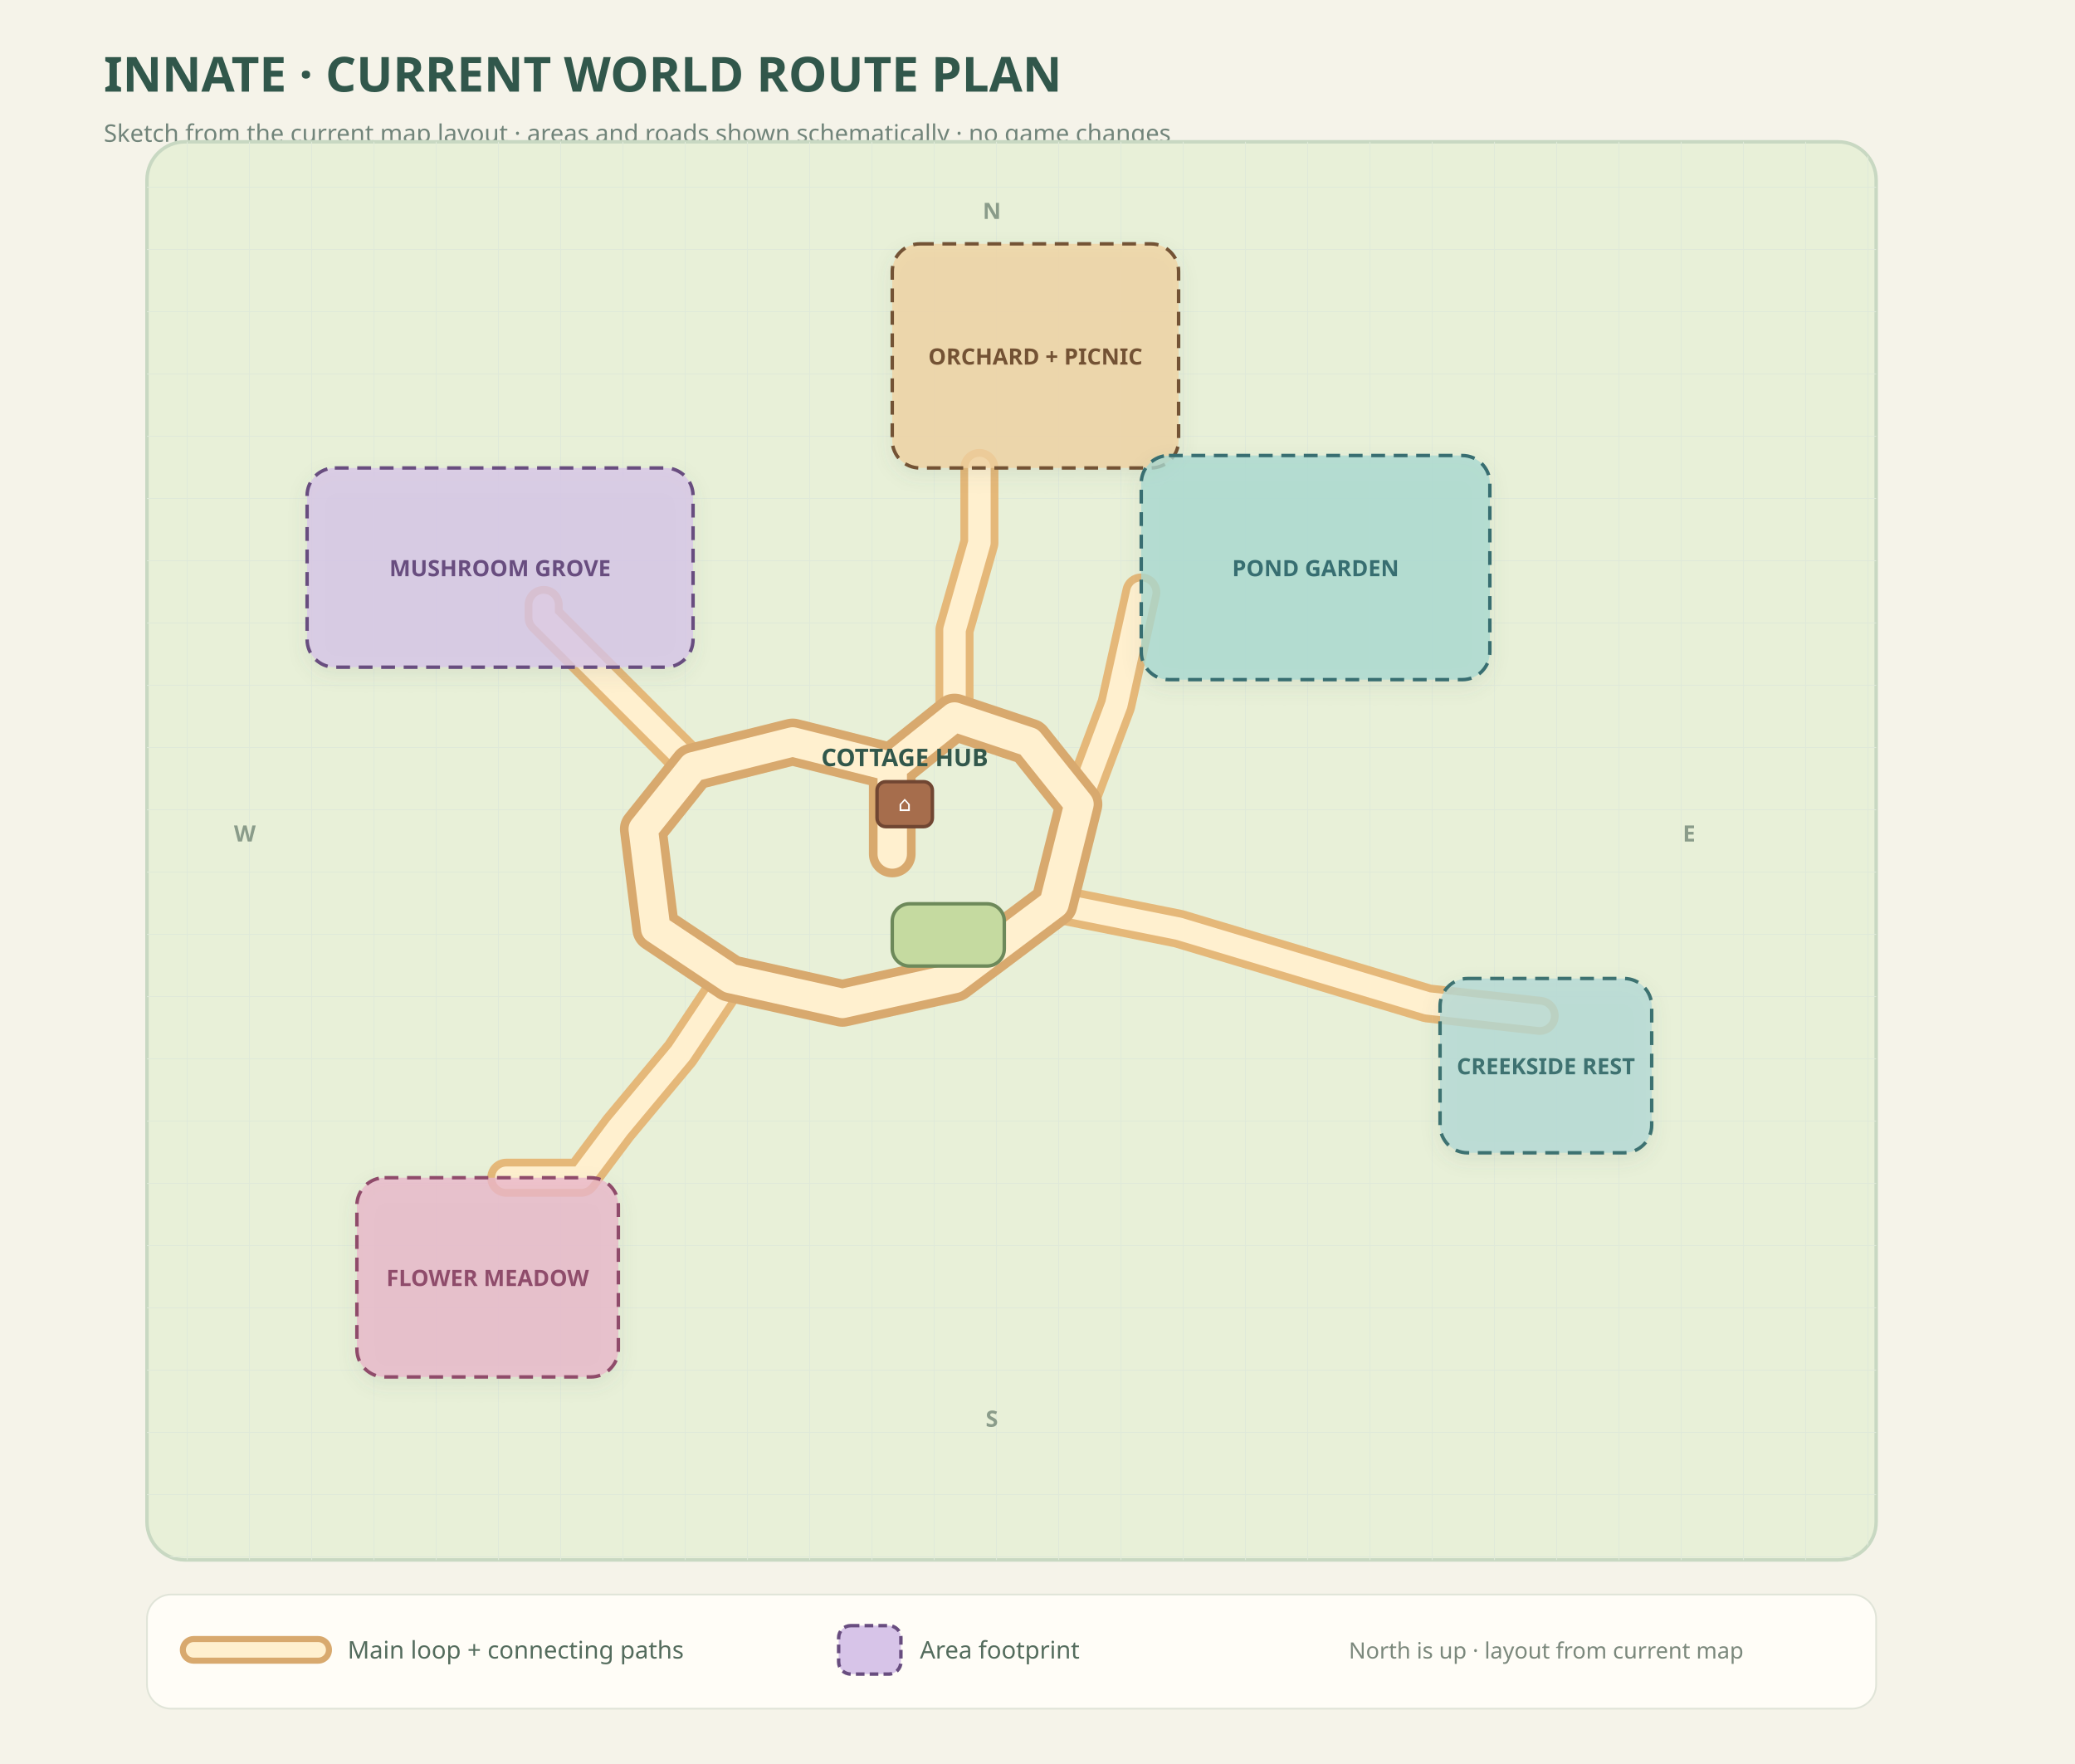
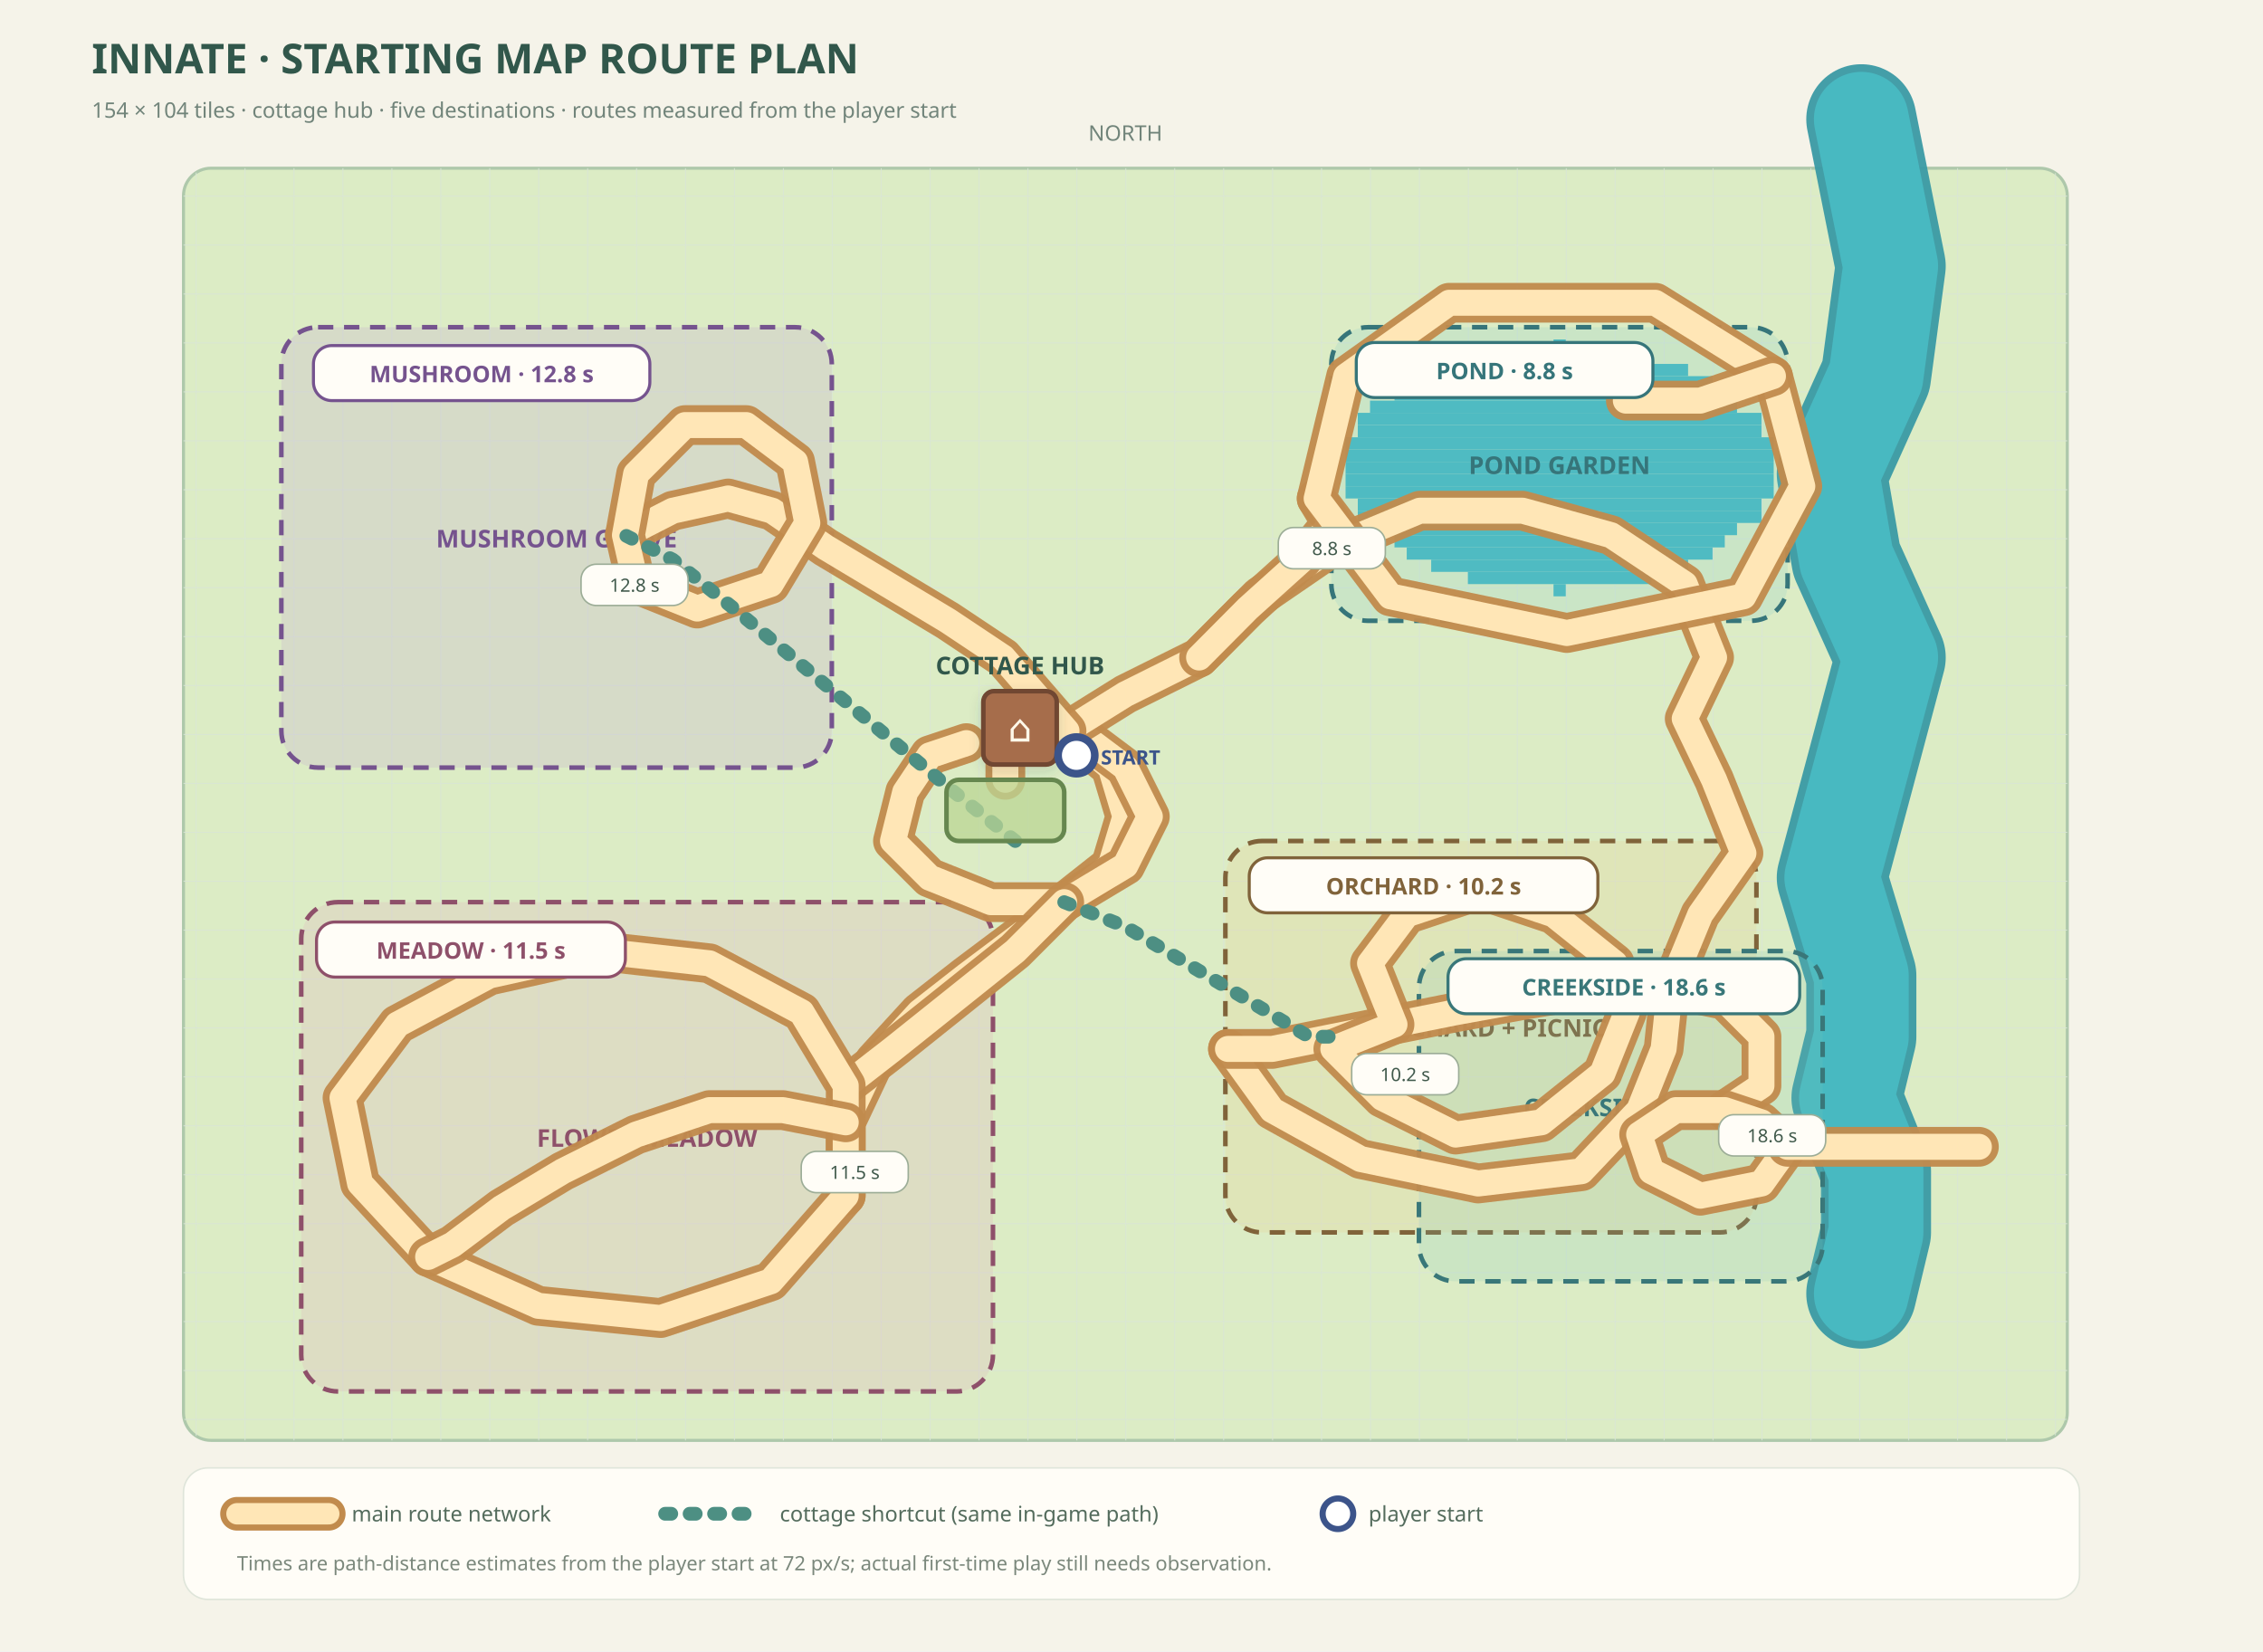
- <svg xmlns="http://www.w3.org/2000/svg" width="1200" height="1020" viewBox="0 0 1200 1020">
+ <svg xmlns="http://www.w3.org/2000/svg" width="1480" height="1080" viewBox="0 0 1480 1080">
  <defs>
-     <pattern id="grid" width="36" height="36" patternUnits="userSpaceOnUse">
-       <path d="M 36 0 L 0 0 0 36" fill="none" stroke="#dfe9d9" stroke-width="1" />
+     <pattern id="grid" width="32" height="32" patternUnits="userSpaceOnUse">
+       <path d="M 32 0 L 0 0 0 32" fill="none" stroke="#d9e5d6" stroke-width="1" />
    </pattern>
    <filter id="shadow" x="-20%" y="-20%" width="140%" height="140%">
-       <feDropShadow dx="0" dy="4" stdDeviation="5" flood-color="#55715e" flood-opacity=".13" />
+       <feDropShadow dx="0" dy="3" stdDeviation="4" flood-color="#31574b" flood-opacity=".16" />
    </filter>
  </defs>
-   <rect width="1200" height="1020" fill="#f5f3e9" />
-   <text x="60" y="53" font-family="Verdana,sans-serif" font-size="28" font-weight="700" fill="#31574b">INNATE · CURRENT WORLD ROUTE PLAN</text>
-   <text x="60" y="82" font-family="Verdana,sans-serif" font-size="14" fill="#71847a">Sketch from the current map layout · areas and roads shown schematically · no game changes</text>
-   <rect x="85" y="82" width="1000" height="820" rx="22" fill="#e8f0d8" stroke="#c8d8c2" stroke-width="2" />
-   <rect x="85" y="82" width="1000" height="820" rx="22" fill="url(#grid)" />
-   <path d="M 552.0,414.6 L 552.0,364.2 L 566.4,313.8 L 566.4,270.6" fill="none" stroke="#e5b879" stroke-width="22" stroke-linecap="round" stroke-linejoin="round" />
-   <path d="M 552.0,414.6 L 552.0,364.2 L 566.4,313.8 L 566.4,270.6" fill="none" stroke="#fff0cf" stroke-width="13" stroke-linecap="round" stroke-linejoin="round" />
-   <path d="M 624.0,465.0 L 645.6,407.4 L 660.0,342.6" fill="none" stroke="#e5b879" stroke-width="22" stroke-linecap="round" stroke-linejoin="round" />
-   <path d="M 624.0,465.0 L 645.6,407.4 L 660.0,342.6" fill="none" stroke="#fff0cf" stroke-width="13" stroke-linecap="round" stroke-linejoin="round" />
-   <path d="M 609.6,522.6 L 681.6,537.0 L 753.6,558.6 L 825.6,580.2 L 890.4,587.4" fill="none" stroke="#e5b879" stroke-width="22" stroke-linecap="round" stroke-linejoin="round" />
-   <path d="M 609.6,522.6 L 681.6,537.0 L 753.6,558.6 L 825.6,580.2 L 890.4,587.4" fill="none" stroke="#fff0cf" stroke-width="13" stroke-linecap="round" stroke-linejoin="round" />
-   <path d="M 422.4,565.8 L 393.6,609.0 L 357.6,652.2 L 336.0,681.0 L 292.8,681.0" fill="none" stroke="#e5b879" stroke-width="22" stroke-linecap="round" stroke-linejoin="round" />
-   <path d="M 422.4,565.8 L 393.6,609.0 L 357.6,652.2 L 336.0,681.0 L 292.8,681.0" fill="none" stroke="#fff0cf" stroke-width="13" stroke-linecap="round" stroke-linejoin="round" />
-   <path d="M 400.8,443.4 L 372.0,414.6 L 343.2,385.8 L 314.4,357.0 L 314.4,349.8" fill="none" stroke="#e5b879" stroke-width="22" stroke-linecap="round" stroke-linejoin="round" />
-   <path d="M 400.8,443.4 L 372.0,414.6 L 343.2,385.8 L 314.4,357.0 L 314.4,349.8" fill="none" stroke="#fff0cf" stroke-width="13" stroke-linecap="round" stroke-linejoin="round" />
-   <path d="M 516.0,493.8 L 516.0,443.4 L 552.0,414.6 L 595.2,429.0 L 624.0,465.0 L 609.6,522.6 L 552.0,565.8 L 487.2,580.2 L 422.4,565.8 L 379.2,537.0 L 372.0,479.4 L 400.8,443.4 L 458.4,429.0 L 516.0,443.4 L 516.0,493.8" fill="none" stroke="#d8a96e" stroke-width="27" stroke-linecap="round" stroke-linejoin="round" />
-   <path d="M 516.0,493.8 L 516.0,443.4 L 552.0,414.6 L 595.2,429.0 L 624.0,465.0 L 609.6,522.6 L 552.0,565.8 L 487.2,580.2 L 422.4,565.8 L 379.2,537.0 L 372.0,479.4 L 400.8,443.4 L 458.4,429.0 L 516.0,443.4 L 516.0,493.8" fill="none" stroke="#fff0cf" stroke-width="17" stroke-linecap="round" stroke-linejoin="round" />
-   <rect x="177.6" y="270.6" width="223.2" height="115.2" rx="16" fill="#d7c4e8" fill-opacity=".78" stroke="#684d7f" stroke-width="2" stroke-dasharray="8 5" filter="url(#shadow)" />
-   <text x="289.2" y="333.2" text-anchor="middle" font-family="Verdana,sans-serif" font-size="13" font-weight="700" fill="#684d7f">MUSHROOM GROVE</text>
-   <rect x="516.0" y="141.0" width="165.6" height="129.6" rx="16" fill="#f1d2a2" fill-opacity=".78" stroke="#735234" stroke-width="2" stroke-dasharray="8 5" filter="url(#shadow)" />
-   <text x="598.8" y="210.8" text-anchor="middle" font-family="Verdana,sans-serif" font-size="13" font-weight="700" fill="#735234">ORCHARD + PICNIC</text>
-   <rect x="660.0" y="263.4" width="201.6" height="129.6" rx="16" fill="#a9d8d0" fill-opacity=".78" stroke="#376e71" stroke-width="2" stroke-dasharray="8 5" filter="url(#shadow)" />
-   <text x="760.8" y="333.2" text-anchor="middle" font-family="Verdana,sans-serif" font-size="13" font-weight="700" fill="#376e71">POND GARDEN</text>
-   <rect x="832.8" y="565.8" width="122.4" height="100.8" rx="16" fill="#b3d9d4" fill-opacity=".78" stroke="#3e7271" stroke-width="2" stroke-dasharray="8 5" filter="url(#shadow)" />
-   <text x="894.0" y="621.2" text-anchor="middle" font-family="Verdana,sans-serif" font-size="13" font-weight="700" fill="#3e7271">CREEKSIDE REST</text>
-   <rect x="206.4" y="681.0" width="151.2" height="115.2" rx="16" fill="#e9b6cb" fill-opacity=".78" stroke="#8f4c6b" stroke-width="2" stroke-dasharray="8 5" filter="url(#shadow)" />
-   <text x="282.0" y="743.6" text-anchor="middle" font-family="Verdana,sans-serif" font-size="13" font-weight="700" fill="#8f4c6b">FLOWER MEADOW</text>
-   <rect x="516.0" y="522.6" width="64.8" height="36.0" rx="10" fill="#c5daa0" stroke="#6d895a" stroke-width="2" />
-   <rect x="507.2" y="452.0" width="32" height="26" rx="5" fill="#a66d4c" stroke="#704632" stroke-width="2" />
-   <text x="523.2" y="469.0" text-anchor="middle" font-size="12" font-family="Verdana" fill="white">⌂</text>
-   <text x="523.2" y="443.0" text-anchor="middle" font-family="Verdana,sans-serif" font-size="14" font-weight="700" fill="#31574b">COTTAGE HUB</text>
-   <text x="573.6" y="126.6" text-anchor="middle" font-family="Verdana" font-size="13" font-weight="700" fill="#8a9c8a">N</text>
-   <text x="141.6" y="486.6" text-anchor="middle" font-family="Verdana" font-size="13" font-weight="700" fill="#8a9c8a">W</text>
-   <text x="976.8" y="486.6" text-anchor="middle" font-family="Verdana" font-size="13" font-weight="700" fill="#8a9c8a">E</text>
-   <text x="573.6" y="825.0" text-anchor="middle" font-family="Verdana" font-size="13" font-weight="700" fill="#8a9c8a">S</text>
-   <rect x="85" y="922" width="1000" height="66" rx="14" fill="#fffdf7" stroke="#e0e4d8" />
-   <path d="M112 954 H184" stroke="#d8a96e" stroke-width="16" stroke-linecap="round" />
-   <path d="M112 954 H184" stroke="#fff0cf" stroke-width="9" stroke-linecap="round" />
-   <text x="201" y="959" font-family="Verdana" font-size="14" fill="#546c5d">Main loop + connecting paths</text>
-   <rect x="485" y="940" width="36" height="28" rx="7" fill="#d7c4e8" stroke="#684d7f" stroke-width="2" stroke-dasharray="5 3" />
-   <text x="532" y="959" font-family="Verdana" font-size="14" fill="#546c5d">Area footprint</text>
-   <text x="780" y="959" font-family="Verdana" font-size="13" fill="#7b887c">North is up · layout from current map</text>
+   <rect width="100%" height="100%" fill="#f5f3e9" />
+   <text x="60" y="48" font-family="Verdana,sans-serif" font-size="27" font-weight="700" fill="#31574b">INNATE · STARTING MAP ROUTE PLAN</text>
+   <text x="60" y="77" font-family="Verdana,sans-serif" font-size="14" fill="#71847a">154 × 104 tiles · cottage hub · five destinations · routes measured from the player start</text>
+   <rect x="120" y="110" width="1232" height="832" rx="18" fill="#dcecc5" stroke="#aec8ab" stroke-width="2" />
+   <rect x="120" y="110" width="1232" height="832" rx="18" fill="url(#grid)" />
+   <path d="M 1217.3,78.0 L 1236.5,174.0 L 1226.9,246.0 L 1198.0,310.0 L 1207.6,366.0 L 1236.5,430.0 L 1217.3,502.0 L 1198.0,574.0 L 1217.3,638.0 L 1217.3,678.0 L 1207.6,718.0 L 1226.9,766.0 L 1226.9,806.0 L 1217.3,846.0" fill="none" stroke="#3b9aa5" stroke-width="72" stroke-linecap="round" stroke-linejoin="round" opacity=".95" />
+   <path d="M 1217.3,78.0 L 1236.5,174.0 L 1226.9,246.0 L 1198.0,310.0 L 1207.6,366.0 L 1236.5,430.0 L 1217.3,502.0 L 1198.0,574.0 L 1217.3,638.0 L 1217.3,678.0 L 1207.6,718.0 L 1226.9,766.0 L 1226.9,806.0 L 1217.3,846.0" fill="none" stroke="#48b9c1" stroke-width="62" stroke-linecap="round" stroke-linejoin="round" />
+   <rect x="1016.0" y="222.0" width="8" height="8" fill="#48b9c1" />
+   <rect x="960.0" y="230.0" width="120" height="8" fill="#48b9c1" />
+   <rect x="936.0" y="238.0" width="168" height="8" fill="#48b9c1" />
+   <rect x="920.0" y="246.0" width="200" height="8" fill="#48b9c1" />
+   <rect x="912.0" y="254.0" width="216" height="8" fill="#48b9c1" />
+   <rect x="896.0" y="262.0" width="240" height="8" fill="#48b9c1" />
+   <rect x="888.0" y="270.0" width="264" height="8" fill="#48b9c1" />
+   <rect x="888.0" y="278.0" width="264" height="8" fill="#48b9c1" />
+   <rect x="880.0" y="286.0" width="280" height="8" fill="#48b9c1" />
+   <rect x="880.0" y="294.0" width="280" height="8" fill="#48b9c1" />
+   <rect x="880.0" y="302.0" width="280" height="8" fill="#48b9c1" />
+   <rect x="880.0" y="310.0" width="280" height="8" fill="#48b9c1" />
+   <rect x="880.0" y="318.0" width="280" height="8" fill="#48b9c1" />
+   <rect x="888.0" y="326.0" width="264" height="8" fill="#48b9c1" />
+   <rect x="888.0" y="334.0" width="264" height="8" fill="#48b9c1" />
+   <rect x="896.0" y="342.0" width="240" height="8" fill="#48b9c1" />
+   <rect x="912.0" y="350.0" width="216" height="8" fill="#48b9c1" />
+   <rect x="920.0" y="358.0" width="200" height="8" fill="#48b9c1" />
+   <rect x="936.0" y="366.0" width="168" height="8" fill="#48b9c1" />
+   <rect x="960.0" y="374.0" width="120" height="8" fill="#48b9c1" />
+   <rect x="1016.0" y="382.0" width="8" height="8" fill="#48b9c1" />
+   <rect x="184.0" y="214.0" width="360.0" height="288.0" rx="24" fill="#b88bd3" fill-opacity=".17" stroke="#75538e" stroke-width="3" stroke-dasharray="10 7" />
+   <text x="364.0" y="358.0" text-anchor="middle" font-family="Verdana,sans-serif" font-size="16" font-weight="700" fill="#75538e">MUSHROOM GROVE</text>
+   <rect x="870.7" y="214.0" width="298.4" height="192.0" rx="24" fill="#70c6cb" fill-opacity=".17" stroke="#36757a" stroke-width="3" stroke-dasharray="10 7" />
+   <text x="1019.9" y="310.0" text-anchor="middle" font-family="Verdana,sans-serif" font-size="16" font-weight="700" fill="#36757a">POND GARDEN</text>
+   <rect x="801.4" y="550.0" width="347.3" height="256.0" rx="24" fill="#edc278" fill-opacity=".17" stroke="#80633a" stroke-width="3" stroke-dasharray="10 7" />
+   <text x="975.0" y="678.0" text-anchor="middle" font-family="Verdana,sans-serif" font-size="16" font-weight="700" fill="#80633a">ORCHARD + PICNIC</text>
+   <rect x="197.0" y="590.0" width="452.4" height="320.0" rx="24" fill="#df98ba" fill-opacity=".17" stroke="#8e506a" stroke-width="3" stroke-dasharray="10 7" />
+   <text x="423.2" y="750.0" text-anchor="middle" font-family="Verdana,sans-serif" font-size="16" font-weight="700" fill="#8e506a">FLOWER MEADOW</text>
+   <rect x="928.0" y="622.0" width="264.0" height="216.0" rx="24" fill="#78c2bb" fill-opacity=".17" stroke="#397779" stroke-width="3" stroke-dasharray="10 7" />
+   <text x="1060.0" y="730.0" text-anchor="middle" font-family="Verdana,sans-serif" font-size="16" font-weight="700" fill="#397779">CREEKSIDE REST</text>
+   <path d="M 697.5,478.0 L 726.4,502.0 L 736.0,534.0 L 726.4,566.0 L 696.0,590.0 L 664.0,614.0 L 632.0,638.0 L 601.3,662.0 L 572.0,694.0 L 553.1,734.0 L 553.1,782.0" fill="none" stroke="#c18b4d" stroke-width="26" stroke-linecap="round" stroke-linejoin="round" opacity=".95" />
+   <path d="M 697.5,478.0 L 726.4,502.0 L 736.0,534.0 L 726.4,566.0 L 696.0,590.0 L 664.0,614.0 L 632.0,638.0 L 601.3,662.0 L 572.0,694.0 L 553.1,734.0 L 553.1,782.0" fill="none" stroke="#ffe6b6" stroke-width="17" stroke-linecap="round" stroke-linejoin="round" />
+   <path d="M 632.0,486.0 L 608.0,494.0 L 592.0,518.0 L 584.0,550.0 L 608.0,574.0 L 648.0,590.0 L 696.0,590.0 L 736.0,566.0 L 752.0,534.0 L 736.0,502.0 L 704.0,478.0" fill="none" stroke="#c18b4d" stroke-width="26" stroke-linecap="round" stroke-linejoin="round" opacity=".95" />
+   <path d="M 632.0,486.0 L 608.0,494.0 L 592.0,518.0 L 584.0,550.0 L 608.0,574.0 L 648.0,590.0 L 696.0,590.0 L 736.0,566.0 L 752.0,534.0 L 736.0,502.0 L 704.0,478.0" fill="none" stroke="#ffe6b6" stroke-width="17" stroke-linecap="round" stroke-linejoin="round" />
+   <path d="M 697.5,478.0 L 736.0,454.0 L 784.2,430.0 L 824.0,390.0 L 870.7,358.0 L 928.5,334.0 L 995.8,334.0 L 1053.6,350.0 L 1101.8,382.0 L 1121.0,430.0 L 1101.8,470.0 L 1121.0,510.0 L 1140.2,558.0 L 1112.0,598.0 L 1092.2,646.0 L 1088.0,686.0 L 1072.0,726.0 L 1034.2,766.0 L 966.7,774.0 L 889.8,758.0 L 832.0,726.0 L 803.1,686.0" fill="none" stroke="#c18b4d" stroke-width="26" stroke-linecap="round" stroke-linejoin="round" opacity=".95" />
+   <path d="M 697.5,478.0 L 736.0,454.0 L 784.2,430.0 L 824.0,390.0 L 870.7,358.0 L 928.5,334.0 L 995.8,334.0 L 1053.6,350.0 L 1101.8,382.0 L 1121.0,430.0 L 1101.8,470.0 L 1121.0,510.0 L 1140.2,558.0 L 1112.0,598.0 L 1092.2,646.0 L 1088.0,686.0 L 1072.0,726.0 L 1034.2,766.0 L 966.7,774.0 L 889.8,758.0 L 832.0,726.0 L 803.1,686.0" fill="none" stroke="#ffe6b6" stroke-width="17" stroke-linecap="round" stroke-linejoin="round" />
+   <path d="M 697.5,478.0 L 656.0,430.0 L 620.0,406.0 L 580.0,382.0 L 540.0,358.0 L 505.0,334.0 L 476.2,326.0 L 440.0,334.0 L 408.7,350.0" fill="none" stroke="#c18b4d" stroke-width="26" stroke-linecap="round" stroke-linejoin="round" opacity=".95" />
+   <path d="M 697.5,478.0 L 656.0,430.0 L 620.0,406.0 L 580.0,382.0 L 540.0,358.0 L 505.0,334.0 L 476.2,326.0 L 440.0,334.0 L 408.7,350.0" fill="none" stroke="#ffe6b6" stroke-width="17" stroke-linecap="round" stroke-linejoin="round" />
+   <path d="M 784.2,430.0 L 816.0,398.0 L 851.5,366.0 L 870.7,342.0 L 861.1,326.0" fill="none" stroke="#c18b4d" stroke-width="26" stroke-linecap="round" stroke-linejoin="round" opacity=".95" />
+   <path d="M 784.2,430.0 L 816.0,398.0 L 851.5,366.0 L 870.7,342.0 L 861.1,326.0" fill="none" stroke="#ffe6b6" stroke-width="17" stroke-linecap="round" stroke-linejoin="round" />
+   <path d="M 1088.0,646.0 L 1044.0,646.0 L 996.0,654.0 L 952.0,662.0 L 912.0,670.0 L 872.0,678.0 L 832.0,686.0 L 803.1,686.0" fill="none" stroke="#c18b4d" stroke-width="26" stroke-linecap="round" stroke-linejoin="round" opacity=".95" />
+   <path d="M 1088.0,646.0 L 1044.0,646.0 L 996.0,654.0 L 952.0,662.0 L 912.0,670.0 L 872.0,678.0 L 832.0,686.0 L 803.1,686.0" fill="none" stroke="#ffe6b6" stroke-width="17" stroke-linecap="round" stroke-linejoin="round" />
+   <path d="M 696.0,590.0 L 664.0,622.0 L 624.0,654.0 L 584.0,686.0 L 553.1,710.0" fill="none" stroke="#c18b4d" stroke-width="26" stroke-linecap="round" stroke-linejoin="round" opacity=".95" />
+   <path d="M 696.0,590.0 L 664.0,622.0 L 624.0,654.0 L 584.0,686.0 L 553.1,710.0" fill="none" stroke="#ffe6b6" stroke-width="17" stroke-linecap="round" stroke-linejoin="round" />
+   <path d="M 553.1,710.0 L 524.2,662.0 L 464.0,630.0 L 392.0,622.0 L 320.0,638.0 L 260.0,670.0 L 224.0,718.0 L 235.5,774.0 L 280.0,822.0 L 352.0,854.0 L 432.0,862.0 L 504.0,838.0 L 553.1,782.0 L 553.1,710.0" fill="none" stroke="#c18b4d" stroke-width="26" stroke-linecap="round" stroke-linejoin="round" opacity=".95" />
+   <path d="M 553.1,710.0 L 524.2,662.0 L 464.0,630.0 L 392.0,622.0 L 320.0,638.0 L 260.0,670.0 L 224.0,718.0 L 235.5,774.0 L 280.0,822.0 L 352.0,854.0 L 432.0,862.0 L 504.0,838.0 L 553.1,782.0 L 553.1,710.0" fill="none" stroke="#ffe6b6" stroke-width="17" stroke-linecap="round" stroke-linejoin="round" />
+   <path d="M 553.1,734.0 L 512.0,726.0 L 464.0,726.0 L 416.0,742.0 L 368.0,766.0 L 328.0,790.0 L 296.0,814.0 L 280.0,822.0" fill="none" stroke="#c18b4d" stroke-width="26" stroke-linecap="round" stroke-linejoin="round" opacity=".95" />
+   <path d="M 553.1,734.0 L 512.0,726.0 L 464.0,726.0 L 416.0,742.0 L 368.0,766.0 L 328.0,790.0 L 296.0,814.0 L 280.0,822.0" fill="none" stroke="#ffe6b6" stroke-width="17" stroke-linecap="round" stroke-linejoin="round" />
+   <path d="M 657.5,494.0 L 657.5,502.0 L 657.5,510.0" fill="none" stroke="#c18b4d" stroke-width="26" stroke-linecap="round" stroke-linejoin="round" opacity=".95" />
+   <path d="M 657.5,494.0 L 657.5,502.0 L 657.5,510.0" fill="none" stroke="#ffe6b6" stroke-width="17" stroke-linecap="round" stroke-linejoin="round" />
+   <path d="M 1088.0,646.0 L 1128.0,654.0 L 1152.0,678.0 L 1152.0,710.0 L 1128.0,726.0" fill="none" stroke="#c18b4d" stroke-width="26" stroke-linecap="round" stroke-linejoin="round" opacity=".95" />
+   <path d="M 1088.0,646.0 L 1128.0,654.0 L 1152.0,678.0 L 1152.0,710.0 L 1128.0,726.0" fill="none" stroke="#ffe6b6" stroke-width="17" stroke-linecap="round" stroke-linejoin="round" />
+   <path d="M 1128.0,726.0 L 1096.0,726.0 L 1072.0,742.0 L 1080.0,766.0 L 1112.0,782.0 L 1152.0,774.0 L 1169.1,750.0 L 1152.0,734.0 L 1128.0,726.0" fill="none" stroke="#c18b4d" stroke-width="26" stroke-linecap="round" stroke-linejoin="round" opacity=".95" />
+   <path d="M 1128.0,726.0 L 1096.0,726.0 L 1072.0,742.0 L 1080.0,766.0 L 1112.0,782.0 L 1152.0,774.0 L 1169.1,750.0 L 1152.0,734.0 L 1128.0,726.0" fill="none" stroke="#ffe6b6" stroke-width="17" stroke-linecap="round" stroke-linejoin="round" />
+   <path d="M 1169.1,750.0 L 1294.2,750.0" fill="none" stroke="#c18b4d" stroke-width="26" stroke-linecap="round" stroke-linejoin="round" opacity=".95" />
+   <path d="M 1169.1,750.0 L 1294.2,750.0" fill="none" stroke="#ffe6b6" stroke-width="17" stroke-linecap="round" stroke-linejoin="round" />
+   <path d="M 861.1,326.0 L 880.4,246.0 L 947.8,198.0 L 1082.5,198.0 L 1159.5,246.0 L 1178.7,318.0 L 1140.2,390.0 L 1024.7,414.0 L 909.3,390.0 L 861.1,326.0" fill="none" stroke="#c18b4d" stroke-width="26" stroke-linecap="round" stroke-linejoin="round" opacity=".95" />
+   <path d="M 861.1,326.0 L 880.4,246.0 L 947.8,198.0 L 1082.5,198.0 L 1159.5,246.0 L 1178.7,318.0 L 1140.2,390.0 L 1024.7,414.0 L 909.3,390.0 L 861.1,326.0" fill="none" stroke="#ffe6b6" stroke-width="17" stroke-linecap="round" stroke-linejoin="round" />
+   <path d="M 1159.5,246.0 L 1112.0,262.0 L 1063.3,262.0" fill="none" stroke="#c18b4d" stroke-width="26" stroke-linecap="round" stroke-linejoin="round" opacity=".95" />
+   <path d="M 1159.5,246.0 L 1112.0,262.0 L 1063.3,262.0" fill="none" stroke="#ffe6b6" stroke-width="17" stroke-linecap="round" stroke-linejoin="round" />
+   <path d="M 912.0,670.0 L 896.0,630.0 L 920.0,598.0 L 968.0,582.0 L 1016.0,598.0 L 1056.0,630.0 L 1064.0,662.0 L 1048.0,702.0 L 1008.0,734.0 L 952.0,742.0 L 904.0,718.0 L 872.0,686.0 L 912.0,670.0" fill="none" stroke="#c18b4d" stroke-width="26" stroke-linecap="round" stroke-linejoin="round" opacity=".95" />
+   <path d="M 912.0,670.0 L 896.0,630.0 L 920.0,598.0 L 968.0,582.0 L 1016.0,598.0 L 1056.0,630.0 L 1064.0,662.0 L 1048.0,702.0 L 1008.0,734.0 L 952.0,742.0 L 904.0,718.0 L 872.0,686.0 L 912.0,670.0" fill="none" stroke="#ffe6b6" stroke-width="17" stroke-linecap="round" stroke-linejoin="round" />
+   <path d="M 408.7,350.0 L 416.0,310.0 L 448.0,278.0 L 488.0,278.0 L 520.0,302.0 L 528.0,342.0 L 504.0,382.0 L 456.0,398.0 L 416.0,382.0 L 408.7,350.0" fill="none" stroke="#c18b4d" stroke-width="26" stroke-linecap="round" stroke-linejoin="round" opacity=".95" />
+   <path d="M 408.7,350.0 L 416.0,310.0 L 448.0,278.0 L 488.0,278.0 L 520.0,302.0 L 528.0,342.0 L 504.0,382.0 L 456.0,398.0 L 416.0,382.0 L 408.7,350.0" fill="none" stroke="#ffe6b6" stroke-width="17" stroke-linecap="round" stroke-linejoin="round" />
+   <path d="M 664.0,550.0 L 624.0,518.0 L 576.0,478.0 L 528.0,438.0 L 480.0,398.0 L 440.0,366.0 L 408.7,350.0" fill="none" stroke="#4d8f83" stroke-width="9" stroke-dasharray="4 12" stroke-linecap="round" stroke-linejoin="round" />
+   <path d="M 696.0,590.0 L 736.0,606.0 L 776.0,630.0 L 816.0,654.0 L 856.0,678.0 L 872.0,678.0" fill="none" stroke="#4d8f83" stroke-width="9" stroke-dasharray="4 12" stroke-linecap="round" stroke-linejoin="round" />
+   <rect x="619.0" y="510.0" width="77.0" height="40.0" rx="8" fill="#bad594" fill-opacity=".75" stroke="#66874f" stroke-width="3" />
+   <g filter="url(#shadow)">
+     <rect x="643.1" y="452.0" width="48" height="48" rx="7" fill="#a66d4c" stroke="#704632" stroke-width="3" />
+     <text x="667.1" y="485.0" text-anchor="middle" font-family="Verdana" font-size="25" fill="#fff8e9">⌂</text>
+   </g>
+   <text x="667.1" y="441.0" text-anchor="middle" font-family="Verdana,sans-serif" font-size="16" font-weight="700" fill="#31574b">COTTAGE HUB</text>
+   <circle cx="704.0" cy="494.0" r="12" fill="#fff" stroke="#3c548a" stroke-width="5" />
+   <text x="720.0" y="500.0" font-family="Verdana" font-size="13" font-weight="700" fill="#3c548a">START</text>
+   <rect x="380.0" y="369.0" width="70" height="27" rx="10" fill="#fffdf7" stroke="#9cad97" stroke-width="1" />
+   <text x="415.0" y="387.0" text-anchor="middle" font-family="Verdana" font-size="12" fill="#40594b">12.8 s</text>
+   <rect x="836.0" y="345.0" width="70" height="27" rx="10" fill="#fffdf7" stroke="#9cad97" stroke-width="1" />
+   <text x="871.0" y="363.0" text-anchor="middle" font-family="Verdana" font-size="12" fill="#40594b">8.8 s</text>
+   <rect x="1124.0" y="729.0" width="70" height="27" rx="10" fill="#fffdf7" stroke="#9cad97" stroke-width="1" />
+   <text x="1159.0" y="747.0" text-anchor="middle" font-family="Verdana" font-size="12" fill="#40594b">18.6 s</text>
+   <rect x="884.0" y="689.0" width="70" height="27" rx="10" fill="#fffdf7" stroke="#9cad97" stroke-width="1" />
+   <text x="919.0" y="707.0" text-anchor="middle" font-family="Verdana" font-size="12" fill="#40594b">10.2 s</text>
+   <rect x="524.0" y="753.0" width="70" height="27" rx="10" fill="#fffdf7" stroke="#9cad97" stroke-width="1" />
+   <text x="559.0" y="771.0" text-anchor="middle" font-family="Verdana" font-size="12" fill="#40594b">11.5 s</text>
+   <text x="736.0" y="92" text-anchor="middle" font-family="Verdana" font-size="14" fill="#71847a">NORTH</text>
+   <rect x="120" y="960" width="1240" height="86" rx="16" fill="#fffdf7" stroke="#dfe5da" />
+   <path d="M 155 990 H 215" stroke="#c18b4d" stroke-width="22" stroke-linecap="round" />
+   <path d="M 155 990 H 215" stroke="#ffe6b6" stroke-width="14" stroke-linecap="round" />
+   <text x="230" y="995" font-family="Verdana" font-size="14" fill="#546c5d">main route network</text>
+   <path d="M 435 990 H 495" stroke="#4d8f83" stroke-width="9" stroke-dasharray="4 12" stroke-linecap="round" />
+   <text x="510" y="995" font-family="Verdana" font-size="14" fill="#546c5d">cottage shortcut (same in-game path)</text>
+   <circle cx="875" cy="990" r="10" fill="#fff" stroke="#3c548a" stroke-width="4" />
+   <text x="895" y="995" font-family="Verdana" font-size="14" fill="#546c5d">player start</text>
+   <text x="155" y="1027" font-family="Verdana" font-size="13" fill="#7b887c">Times are path-distance estimates from the player start at 72 px/s; actual first-time play still needs observation.</text>
+   <g font-family="Verdana,sans-serif" font-size="15" font-weight="700">
+     <rect x="205" y="226" width="220" height="36" rx="12" fill="#fffdf7" stroke="#75538e" stroke-width="2" />
+     <text x="315" y="250" text-anchor="middle" fill="#75538e">MUSHROOM · 12.8 s</text>
+     <rect x="887" y="224" width="194" height="36" rx="12" fill="#fffdf7" stroke="#36757a" stroke-width="2" />
+     <text x="984" y="248" text-anchor="middle" fill="#36757a">POND · 8.8 s</text>
+     <rect x="817" y="561" width="228" height="36" rx="12" fill="#fffdf7" stroke="#80633a" stroke-width="2" />
+     <text x="931" y="585" text-anchor="middle" fill="#80633a">ORCHARD · 10.2 s</text>
+     <rect x="947" y="627" width="230" height="36" rx="12" fill="#fffdf7" stroke="#397779" stroke-width="2" />
+     <text x="1062" y="651" text-anchor="middle" fill="#397779">CREEKSIDE · 18.6 s</text>
+     <rect x="207" y="603" width="202" height="36" rx="12" fill="#fffdf7" stroke="#8e506a" stroke-width="2" />
+     <text x="308" y="627" text-anchor="middle" fill="#8e506a">MEADOW · 11.5 s</text>
+   </g>
</svg>
